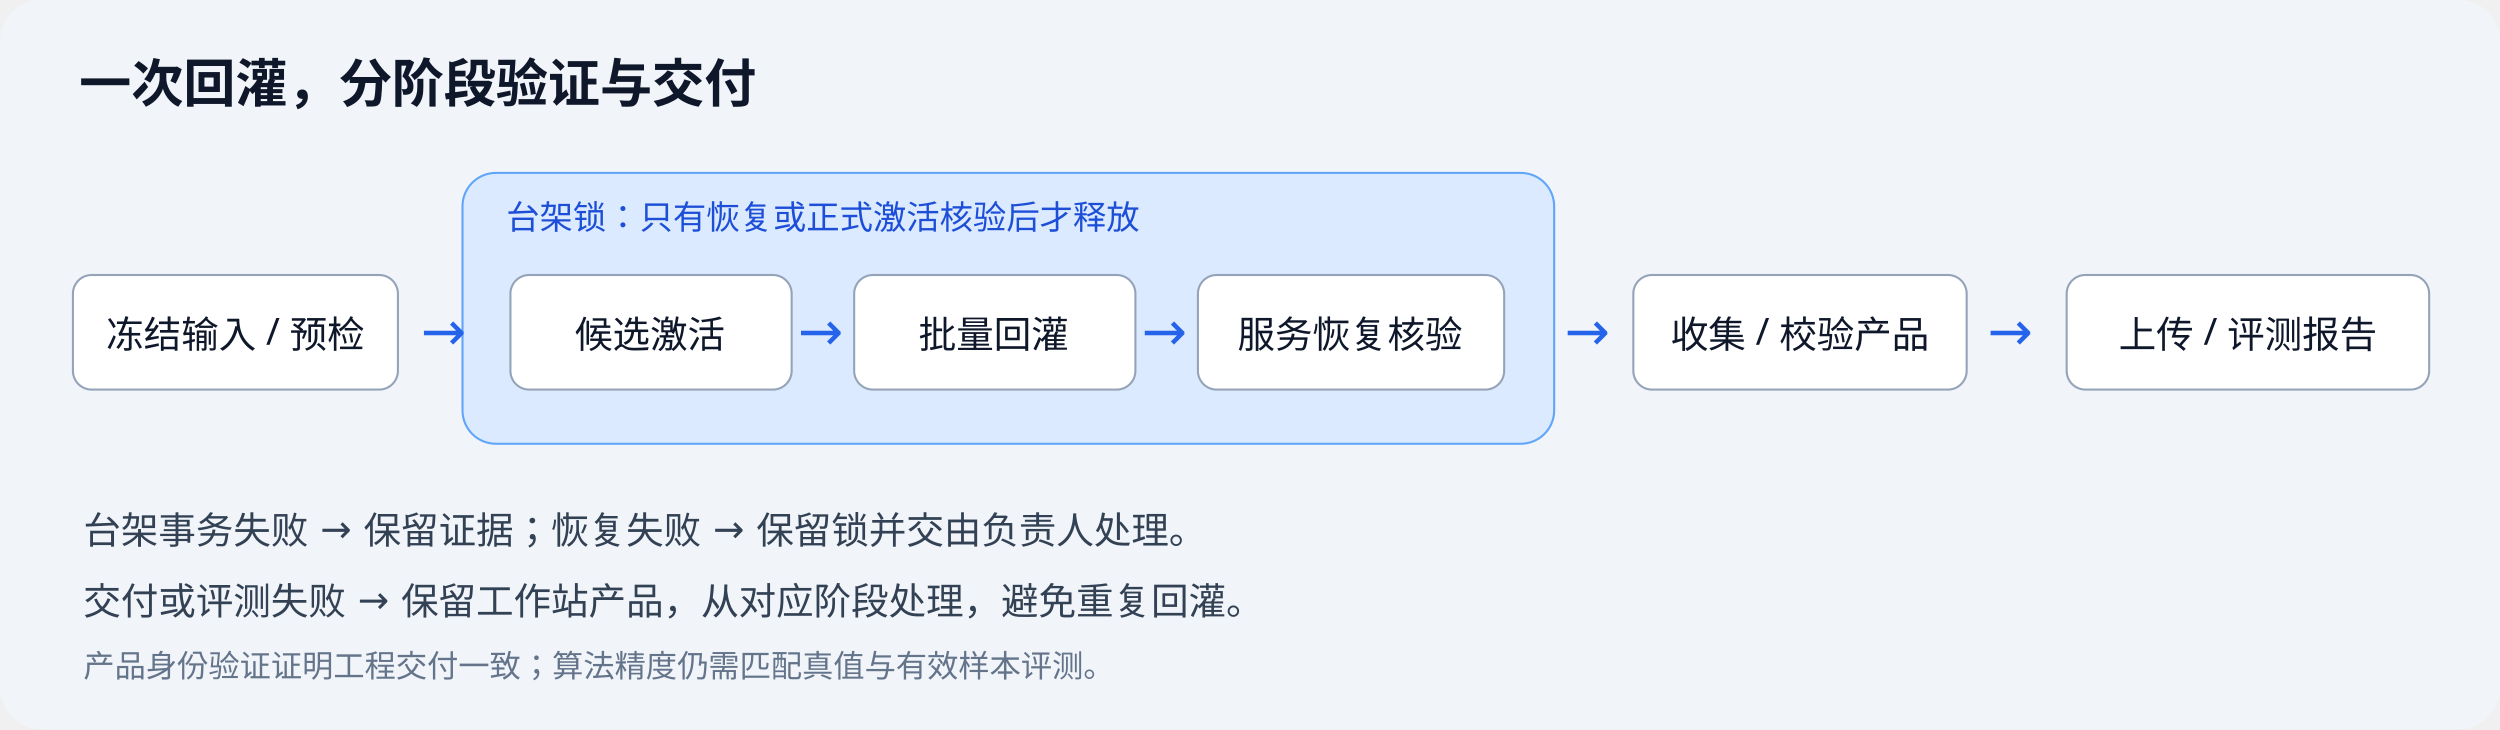
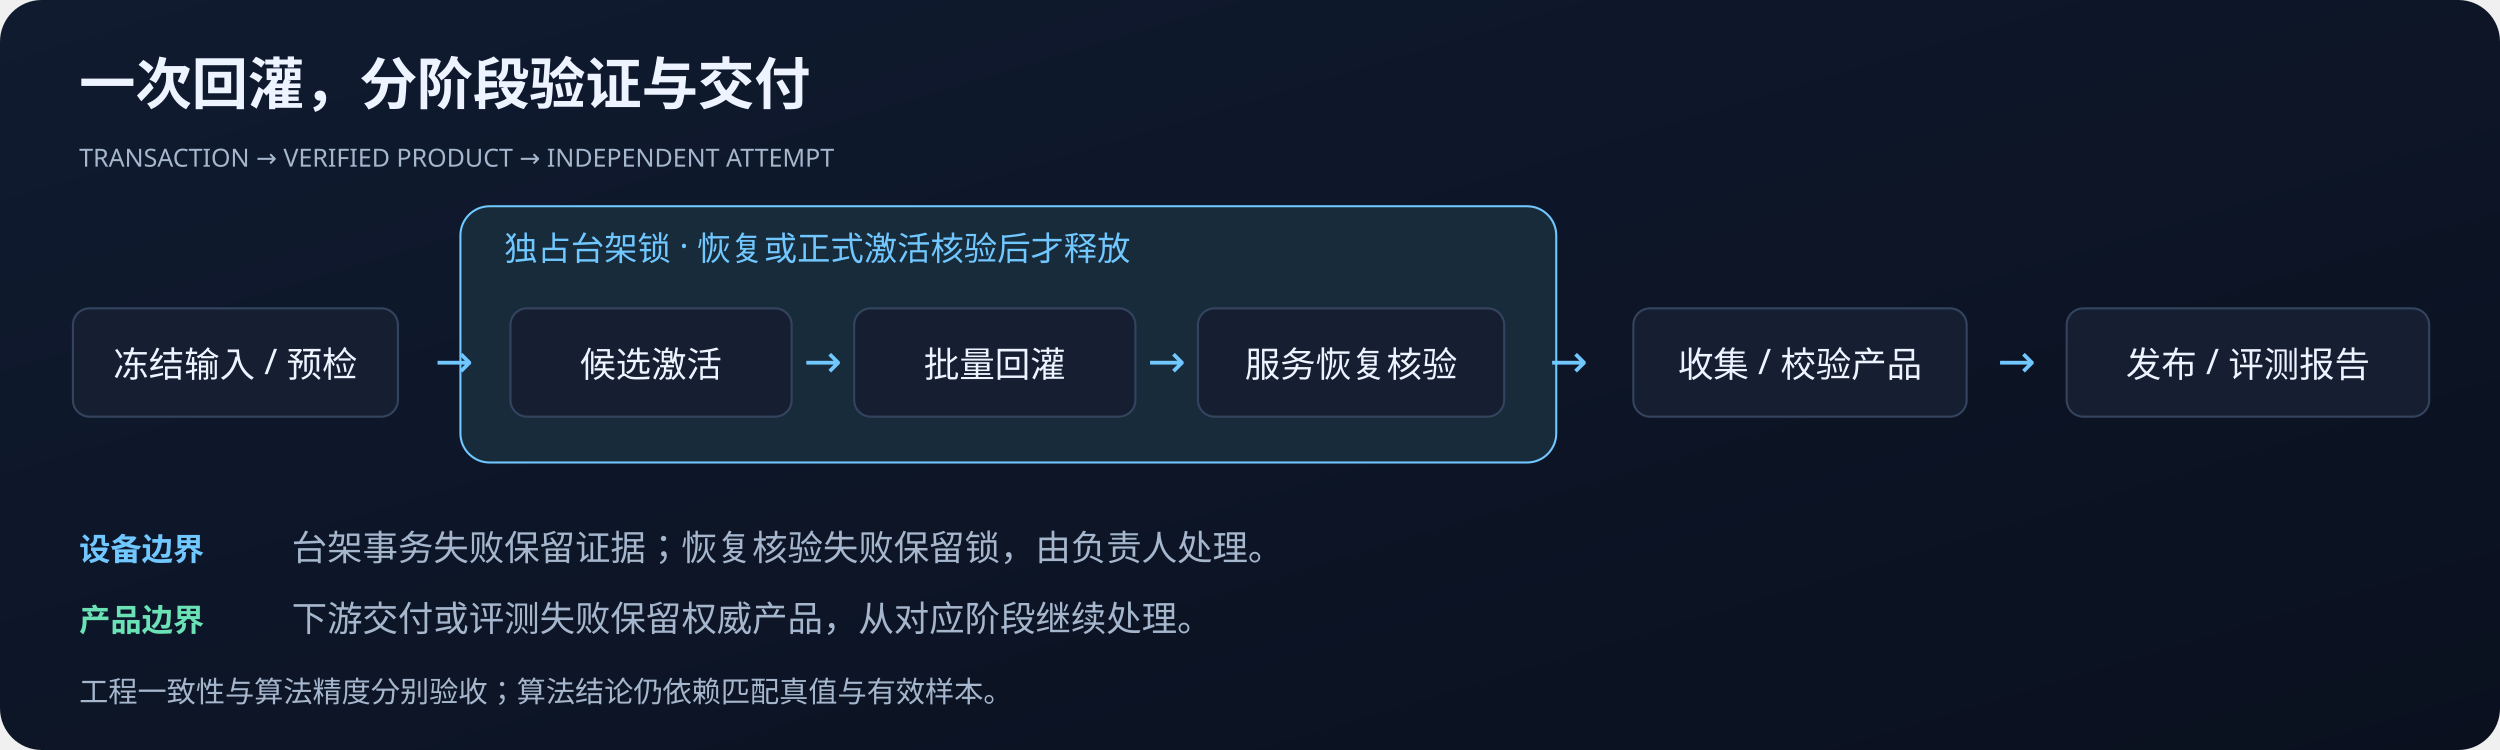
- <svg xmlns="http://www.w3.org/2000/svg" width="1200" height="350" viewBox="0 0 1200 350" role="img" aria-labelledby="title desc">
-   <rect width="1200" height="350" rx="20" fill="#f1f5f9" />
+ <svg xmlns="http://www.w3.org/2000/svg" width="1200" height="360" viewBox="0 0 1200 360" role="img" aria-labelledby="title desc">
+   <defs>
+     <linearGradient id="bg" x2="1" y2="1">
+       <stop stop-color="#101b30" />
+       <stop offset="1" stop-color="#0a101e" />
+     </linearGradient>
+     <marker id="blue" markerWidth="8" markerHeight="8" refX="7" refY="4" orient="auto">
+       <path d="M0 0L8 4L0 8" fill="#71c7ff" />
+     </marker>
+     <marker id="green" markerWidth="8" markerHeight="8" refX="7" refY="4" orient="auto">
+       <path d="M0 0L8 4L0 8" fill="#6be2b6" />
+     </marker>
+     <marker id="purple" markerWidth="8" markerHeight="8" refX="7" refY="4" orient="auto">
+       <path d="M0 0L8 4L0 8" fill="#c5afff" />
+     </marker>
+   </defs>
+   <rect width="1200" height="360" rx="20" fill="url(#bg)" />
  <g font-family="Segoe UI,Microsoft YaHei,sans-serif">
-     <text x="38" y="49" font-size="25" font-weight="700" fill="#0f172a">一次回灌，分阶段验证与交付</text>
-     <rect x="222" y="83" width="524" height="130" rx="16" fill="#dbeafe" stroke="#60a5fa" />
-     <text x="243" y="110" font-size="16" fill="#1d4ed8">台架锁：只有恢复或正式激活核验后才释放</text>
-     <g fill="#fff" stroke="#94a3b8">
-       <rect x="35" y="132" width="156" height="55" rx="9" />
-       <rect x="245" y="132" width="135" height="55" rx="9" />
-       <rect x="410" y="132" width="135" height="55" rx="9" />
-       <rect x="575" y="132" width="147" height="55" rx="9" />
-       <rect x="784" y="132" width="160" height="55" rx="9" />
-       <rect x="992" y="132" width="174" height="55" rx="9" />
-     </g>
-     <g fill="#0f172a" font-size="18" text-anchor="middle">
-       <text x="113" y="167">冻结输入 / 预检</text>
-       <text x="312" y="167">候选激活</text>
-       <text x="477" y="167">批量回灌</text>
-       <text x="648" y="167">服务恢复核验</text>
-       <text x="864" y="167">收集 / 校验产品</text>
-       <text x="1079" y="167">上传 / 评测报告</text>
-     </g>
-     <g fill="#2563eb" font-size="26">
-       <text x="202" y="168">→</text>
-       <text x="383" y="168">→</text>
-       <text x="548" y="168">→</text>
-       <text x="751" y="168">→</text>
-       <text x="954" y="168">→</text>
-     </g>
-     <text x="40" y="261" fill="#334155" font-size="18">台架事务失败 → 保留证据；恢复失败 → 保留锁并交由负责人处理。</text>
-     <text x="40" y="295" fill="#334155" font-size="18">交付或评测失败 → 保留工作站产品，从对应阶段处理，避免重复回灌。</text>
-     <text x="40" y="325" fill="#64748b" font-size="15">产品身份验证证明工程交付一致；算法精度仍需匹配真值与有效样本评测。</text>
+     <text x="38" y="50" font-size="27" fill="#edf3ff" font-weight="700">一次回灌，分阶段验证与交付</text>
+     <text x="38" y="80" font-size="12" fill="#a5b6cd" font-weight="400">TRANSACTION → VERIFIED PRODUCT → INDEPENDENT ATTEMPT</text>
+     <rect x="221" y="99" width="526" height="123" rx="14" fill="#172b3a" stroke="#71c7ff" />
+     <text x="242" y="125" font-size="16" fill="#71c7ff" font-weight="400">独占台架锁 · 恢复或正式激活核验后才释放</text>
+     <rect x="35" y="148" width="156" height="52" rx="8" fill="#151f31" stroke="#34445f" />
+     <text x="113.0" y="181" font-size="17" fill="#edf3ff" font-weight="400" text-anchor="middle">冻结输入 / 预检</text>
+     <text x="218.0" y="181" font-size="22" fill="#71c7ff" font-weight="400" text-anchor="middle">→</text>
+     <rect x="245" y="148" width="135" height="52" rx="8" fill="#151f31" stroke="#34445f" />
+     <text x="312.5" y="181" font-size="17" fill="#edf3ff" font-weight="400" text-anchor="middle">候选激活</text>
+     <text x="395.0" y="181" font-size="22" fill="#71c7ff" font-weight="400" text-anchor="middle">→</text>
+     <rect x="410" y="148" width="135" height="52" rx="8" fill="#151f31" stroke="#34445f" />
+     <text x="477.5" y="181" font-size="17" fill="#edf3ff" font-weight="400" text-anchor="middle">批量回灌</text>
+     <text x="560.0" y="181" font-size="22" fill="#71c7ff" font-weight="400" text-anchor="middle">→</text>
+     <rect x="575" y="148" width="147" height="52" rx="8" fill="#151f31" stroke="#34445f" />
+     <text x="648.5" y="181" font-size="17" fill="#edf3ff" font-weight="400" text-anchor="middle">服务恢复核验</text>
+     <text x="753.0" y="181" font-size="22" fill="#71c7ff" font-weight="400" text-anchor="middle">→</text>
+     <rect x="784" y="148" width="160" height="52" rx="8" fill="#151f31" stroke="#34445f" />
+     <text x="864.0" y="181" font-size="17" fill="#edf3ff" font-weight="400" text-anchor="middle">收集 / 校验产品</text>
+     <text x="968.0" y="181" font-size="22" fill="#71c7ff" font-weight="400" text-anchor="middle">→</text>
+     <rect x="992" y="148" width="174" height="52" rx="8" fill="#151f31" stroke="#34445f" />
+     <text x="1079.0" y="181" font-size="17" fill="#edf3ff" font-weight="400" text-anchor="middle">发布 / 评测报告</text>
+     <text x="38" y="269" font-size="15" fill="#71c7ff" font-weight="600">设备边界</text>
+     <text x="140" y="269" font-size="17" fill="#a5b6cd" font-weight="400">台架事务失败保留证据；恢复核验失败保留锁，由负责人处理。</text>
+     <text x="38" y="303" font-size="15" fill="#6be2b6" font-weight="600">产品边界</text>
+     <text x="140" y="303" font-size="17" fill="#a5b6cd" font-weight="400">下游交付或评测失败保留权威产品，从对应阶段继续处理。</text>
+     <text x="38" y="337" font-size="14" fill="#a5b6cd" font-weight="400">工程一致性与算法精度分别验收；算法结论仍依赖匹配真值与有效样本。</text>
  </g>
</svg>
